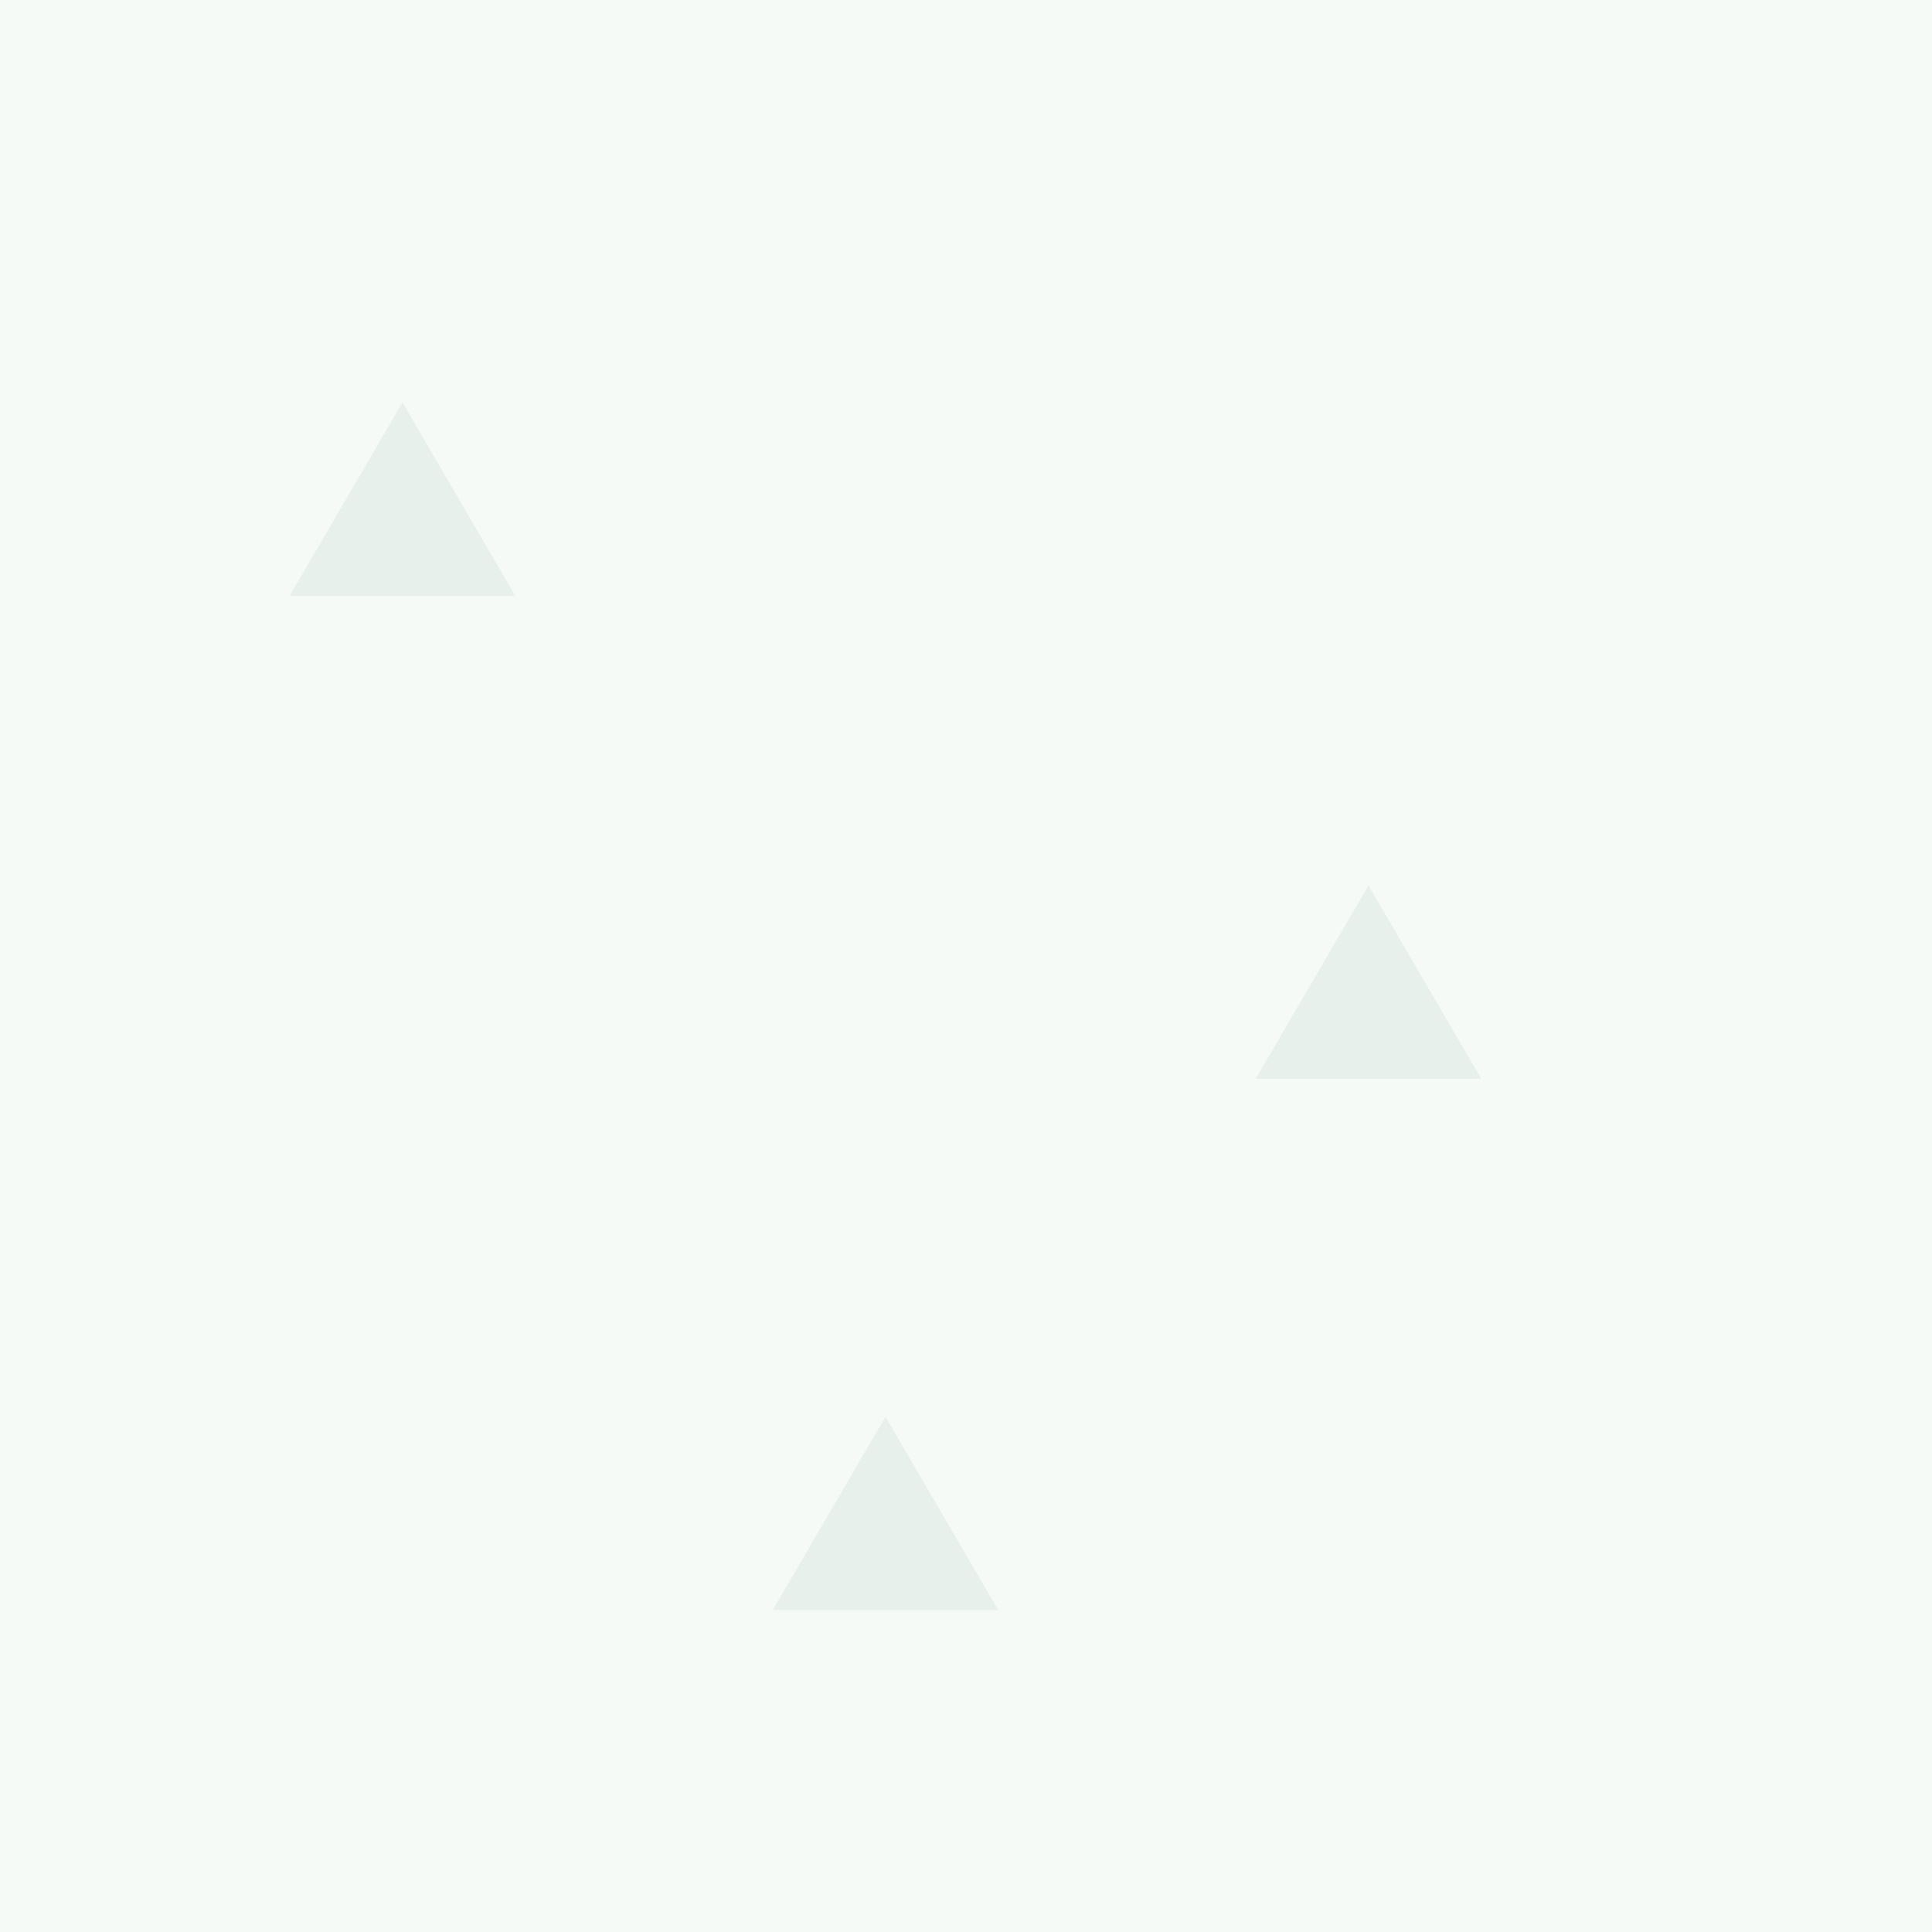
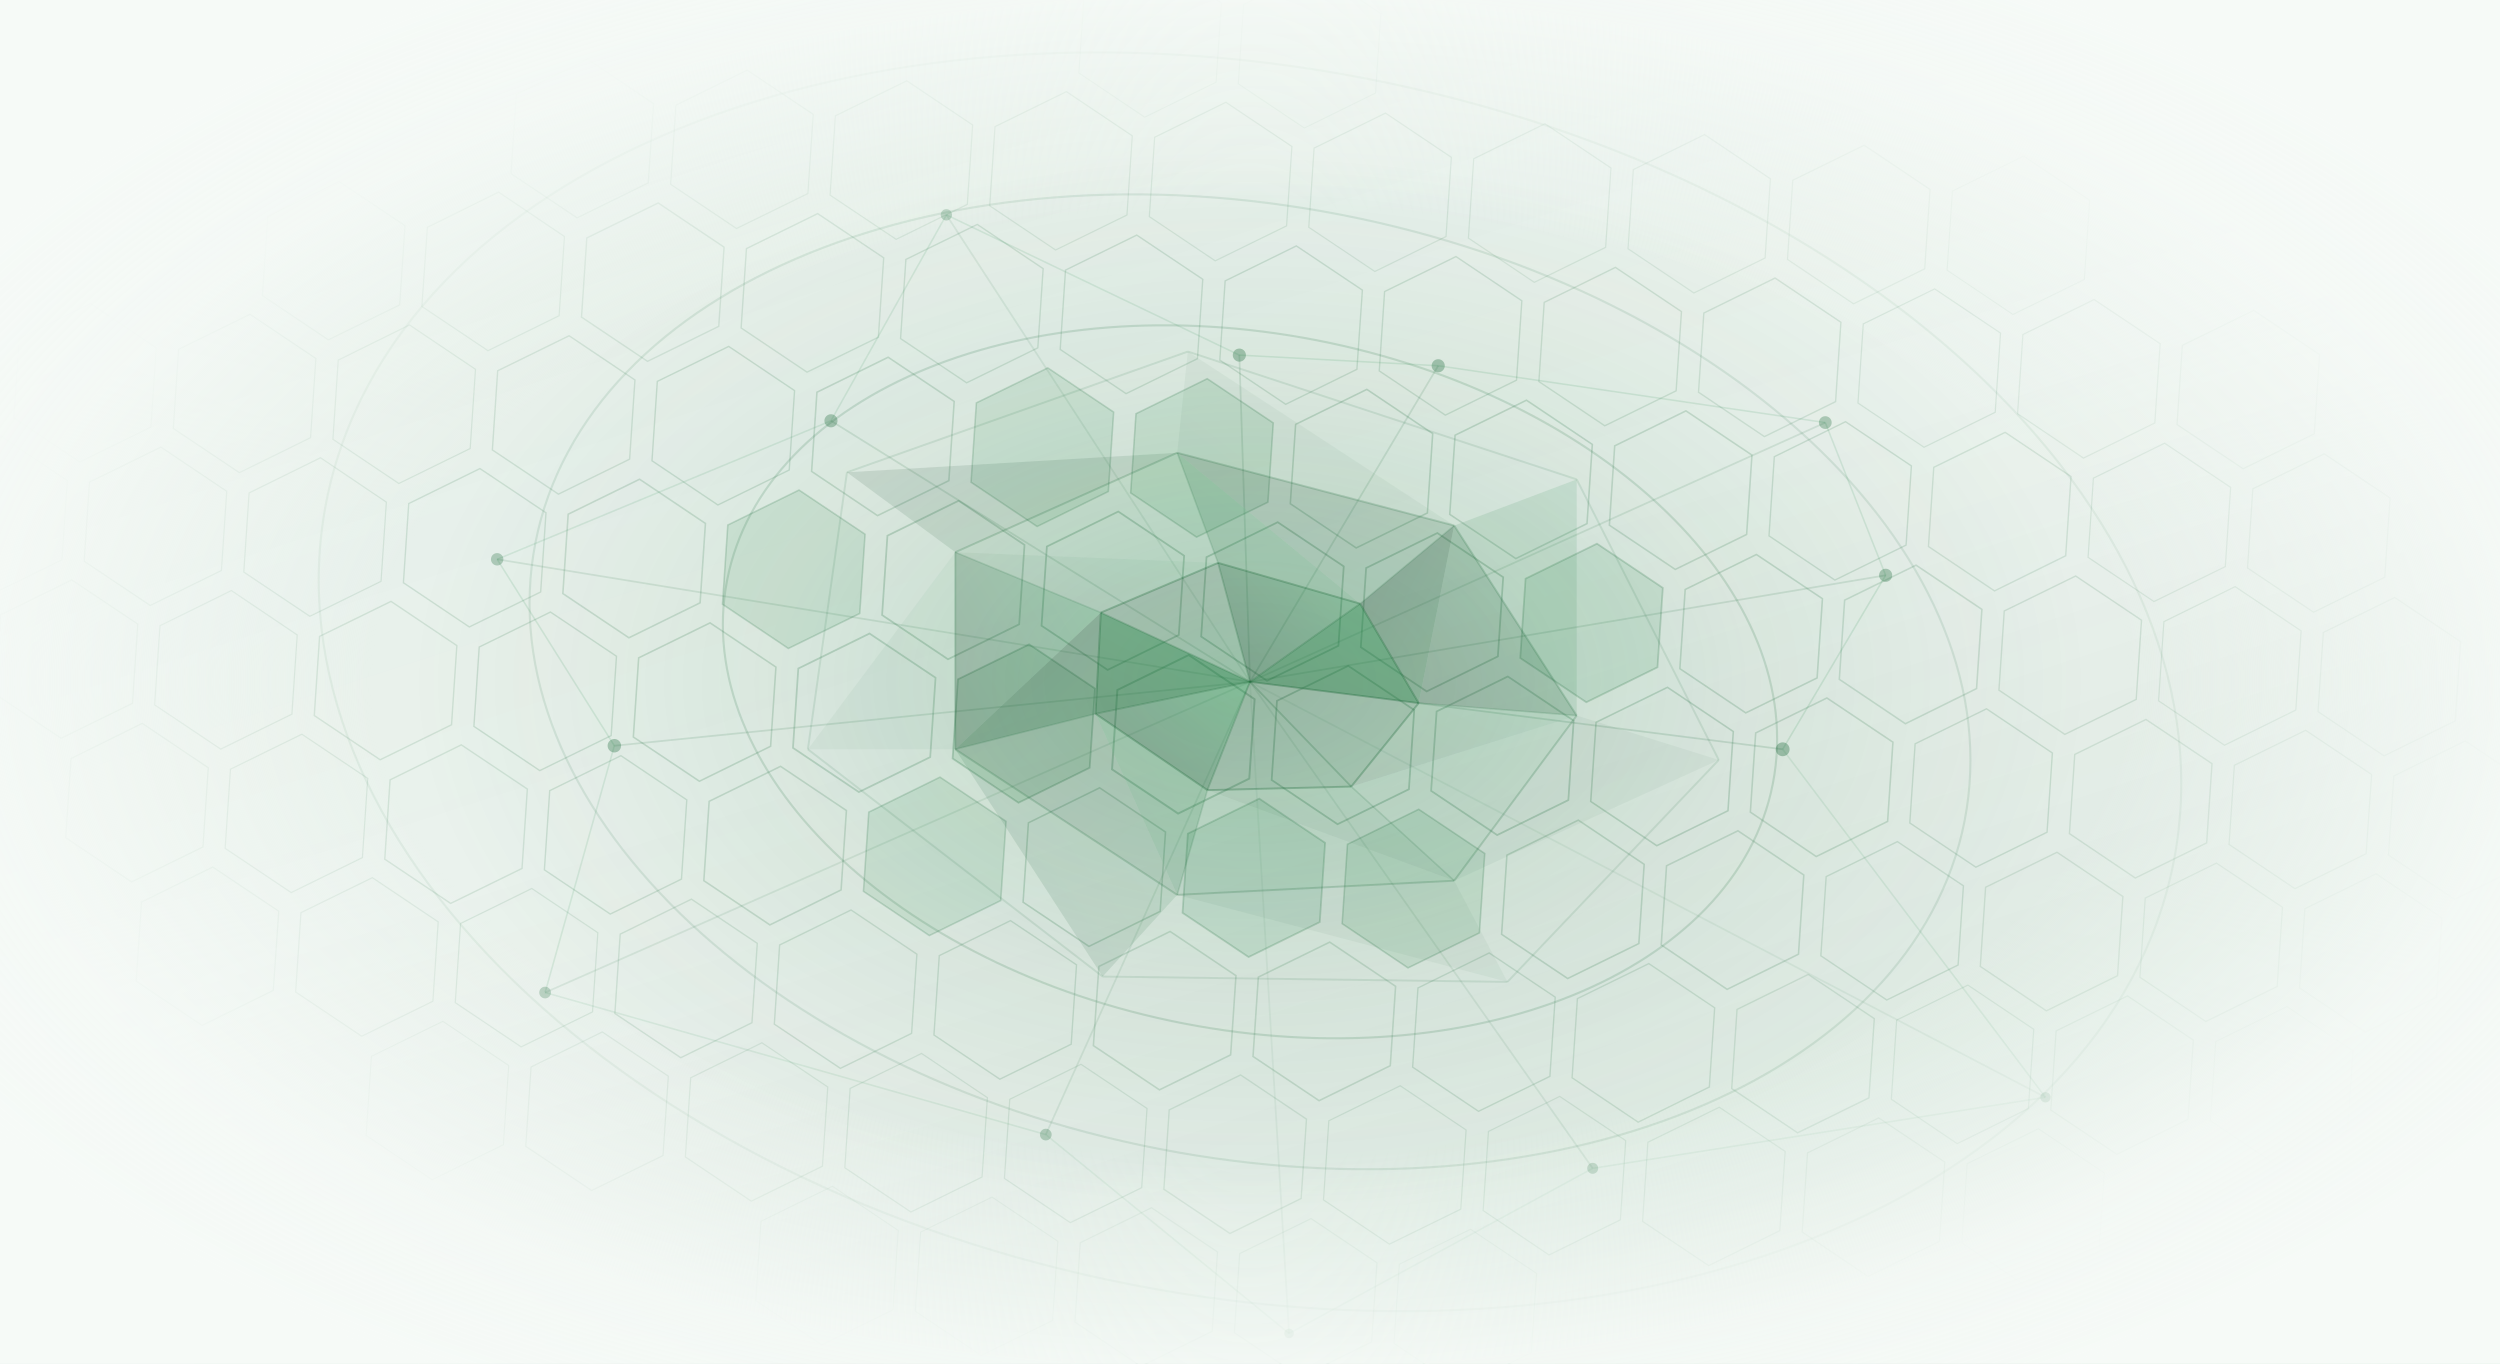
- <svg xmlns="http://www.w3.org/2000/svg" width="120" height="120" viewBox="0 0 120 120">
-   <rect width="120" height="120" fill="#f6faf7" />
-   <path d="M25 25 l7 12 h-14 Z" fill="#166534" opacity=".07" />
-   <path d="M85 55 l7 12 h-14 Z" fill="#166534" opacity=".07" />
-   <path d="M55 88 l7 12 h-14 Z" fill="#166534" opacity=".07" />
+ <svg xmlns="http://www.w3.org/2000/svg" width="1408" height="768" viewBox="0 0 1408 768">
+   <defs>
+     <linearGradient id="wash" x1="0" y1="0" x2="0.6" y2="1">
+       <stop offset="0" stop-color="#15803d" stop-opacity=".10" />
+       <stop offset=".55" stop-color="#166534" stop-opacity=".05" />
+       <stop offset="1" stop-color="#166534" stop-opacity=".12" />
+     </linearGradient>
+     <linearGradient id="crystalA" x1="0" y1="0" x2="1" y2="1">
+       <stop offset="0" stop-color="#06301a" />
+       <stop offset="1" stop-color="#166534" />
+     </linearGradient>
+     <linearGradient id="crystalB" x1="1" y1="0.2" x2="0" y2="1">
+       <stop offset="0" stop-color="#15803d" />
+       <stop offset="1" stop-color="#06301a" />
+     </linearGradient>
+     <linearGradient id="crystalC" x1="0.2" y1="1" x2="1" y2="0">
+       <stop offset="0" stop-color="#166534" />
+       <stop offset="1" stop-color="#15803d" />
+     </linearGradient>
+     <radialGradient id="halo">
+       <stop offset="0" stop-color="#15803d" stop-opacity=".22" />
+       <stop offset=".6" stop-color="#166534" stop-opacity=".07" />
+       <stop offset="1" stop-color="#166534" stop-opacity="0" />
+     </radialGradient>
+     <radialGradient id="fade" cx="50%" cy="50%" r="60%">
+       <stop offset="0" stop-color="#f6faf7" stop-opacity="0" />
+       <stop offset=".58" stop-color="#f6faf7" stop-opacity="0" />
+       <stop offset=".84" stop-color="#f6faf7" stop-opacity=".88" />
+       <stop offset="1" stop-color="#f6faf7" stop-opacity="1" />
+     </radialGradient>
+   </defs>
+   <rect width="1408" height="768" fill="#f6faf7" />
+   <rect width="1408" height="768" fill="url(#wash)" />
+   <ellipse cx="704" cy="384" rx="470" ry="300" fill="url(#halo)" />
+   <polygon points="687.9,1.7 684.9,46.3 644.7,66.0 607.6,41.1 610.6,-3.5 650.7,-23.2" fill="none" stroke="#166534" stroke-width="0.6" opacity="0.064" />
+   <polygon points="777.7,7.7 774.7,52.4 734.6,72.1 697.4,47.2 700.4,2.5 740.6,-17.2" fill="none" stroke="#166534" stroke-width="0.6" opacity="0.065" />
+   <polygon points="368.1,58.4 365.1,103.0 325.0,122.7 287.8,97.8 290.8,53.2 331.0,33.4" fill="none" stroke="#166534" stroke-width="0.7" opacity="0.073" />
+   <polygon points="458.0,64.4 455.0,109.0 414.8,128.7 377.7,103.8 380.7,59.2 420.8,39.5" fill="none" stroke="#166534" stroke-width="0.7" opacity="0.087" />
+   <polygon points="547.8,70.4 544.8,115.1 504.7,134.8 467.5,109.9 470.5,65.2 510.7,45.5" fill="none" stroke="#166534" stroke-width="0.7" opacity="0.098" />
+   <polygon points="637.7,76.5 634.7,121.1 594.5,140.8 557.4,115.9 560.4,71.3 600.6,51.6" fill="none" stroke="#166534" stroke-width="0.7" opacity="0.106" />
+   <polygon points="727.6,82.5 724.6,127.2 684.4,146.9 647.3,122.0 650.3,77.3 690.4,57.6" fill="none" stroke="#166534" stroke-width="0.7" opacity="0.109" />
+   <polygon points="817.4,88.6 814.4,133.2 774.3,152.9 737.1,128.0 740.1,83.4 780.3,63.7" fill="none" stroke="#166534" stroke-width="0.7" opacity="0.109" />
+   <polygon points="907.3,94.6 904.3,139.3 864.1,159.0 827.0,134.1 830.0,89.4 870.1,69.7" fill="none" stroke="#166534" stroke-width="0.7" opacity="0.104" />
+   <polygon points="997.1,100.7 994.1,145.3 954.0,165.0 916.9,140.1 919.9,95.5 960.0,75.8" fill="none" stroke="#166534" stroke-width="0.7" opacity="0.096" />
+   <polygon points="1087.0,106.7 1084.0,151.4 1043.9,171.1 1006.7,146.1 1009.7,101.5 1049.9,81.8" fill="none" stroke="#166534" stroke-width="0.7" opacity="0.084" />
+   <polygon points="1176.9,112.8 1173.9,157.4 1133.7,177.1 1096.6,152.2 1099.6,107.6 1139.7,87.9" fill="none" stroke="#166534" stroke-width="0.6" opacity="0.070" />
+   <polygon points="228.1,127.1 225.1,171.7 184.9,191.4 147.8,166.5 150.8,121.9 190.9,102.2" fill="none" stroke="#166534" stroke-width="0.7" opacity="0.078" />
+   <polygon points="317.9,133.2 314.9,177.8 274.8,197.5 237.6,172.6 240.7,128.0 280.8,108.2" fill="none" stroke="#166534" stroke-width="0.7" opacity="0.098" />
+   <polygon points="407.8,139.2 404.8,183.8 364.7,203.5 327.5,178.6 330.5,134.0 370.7,114.3" fill="none" stroke="#166534" stroke-width="0.8" opacity="0.117" />
+   <polygon points="497.7,145.2 494.7,189.9 454.5,209.6 417.4,184.7 420.4,140.0 460.5,120.3" fill="none" stroke="#166534" stroke-width="0.8" opacity="0.132" />
+   <polygon points="587.5,151.3 584.5,195.9 544.4,215.6 507.2,190.7 510.2,146.1 550.4,126.4" fill="none" stroke="#166534" stroke-width="0.8" opacity="0.144" />
+   <polygon points="677.4,157.3 674.4,202.0 634.2,221.7 597.1,196.8 600.1,152.1 640.2,132.4" fill="none" stroke="#166534" stroke-width="0.8" opacity="0.152" />
+   <polygon points="767.3,163.4 764.2,208.0 724.1,227.7 687.0,202.8 690.0,158.2 730.1,138.5" fill="none" stroke="#166534" stroke-width="0.8" opacity="0.154" />
+   <polygon points="857.1,169.4 854.1,214.1 814.0,233.8 776.8,208.9 779.8,164.2 820.0,144.5" fill="none" stroke="#166534" stroke-width="0.8" opacity="0.151" />
+   <polygon points="947.0,175.5 944.0,220.1 903.8,239.8 866.7,214.9 869.7,170.3 909.8,150.6" fill="none" stroke="#166534" stroke-width="0.8" opacity="0.142" />
+   <polygon points="1036.8,181.5 1033.8,226.2 993.7,245.9 956.6,220.9 959.6,176.3 999.7,156.6" fill="none" stroke="#166534" stroke-width="0.8" opacity="0.129" />
+   <polygon points="1126.7,187.6 1123.7,232.2 1083.6,251.9 1046.4,227.0 1049.4,182.4 1089.6,162.7" fill="none" stroke="#166534" stroke-width="0.7" opacity="0.113" />
+   <polygon points="1216.6,193.6 1213.6,238.2 1173.4,258.0 1136.3,233.0 1139.3,188.4 1179.4,168.7" fill="none" stroke="#166534" stroke-width="0.7" opacity="0.094" />
+   <polygon points="1306.4,199.7 1303.4,244.3 1263.3,264.0 1226.1,239.1 1229.1,194.5 1269.3,174.8" fill="none" stroke="#166534" stroke-width="0.7" opacity="0.074" />
+   <polygon points="88.0,195.9 85.0,240.5 44.9,260.2 7.8,235.3 10.8,190.7 50.9,170.9" fill="none" stroke="#166534" stroke-width="0.6" opacity="0.066" />
+   <polygon points="177.9,201.9 174.9,246.5 134.8,266.2 97.6,241.3 100.6,196.7 140.8,177.0" fill="none" stroke="#166534" stroke-width="0.7" opacity="0.090" />
+   <polygon points="267.8,208.0 264.8,252.6 224.6,272.3 187.5,247.4 190.5,202.8 230.6,183.0" fill="none" stroke="#166534" stroke-width="0.7" opacity="0.113" />
+   <polygon points="357.6,214.0 354.6,258.6 314.5,278.3 277.3,253.4 280.3,208.8 320.5,189.1" fill="none" stroke="#166534" stroke-width="0.8" opacity="0.136" />
+   <polygon points="447.5,220.0 444.5,264.7 404.3,284.4 367.2,259.5 370.2,214.8 410.4,195.1" fill="none" stroke="#166534" stroke-width="0.8" opacity="0.157" />
+   <polygon points="537.4,226.1 534.4,270.7 494.2,290.4 457.1,265.5 460.1,220.9 500.2,201.2" fill="none" stroke="#166534" stroke-width="0.9" opacity="0.176" />
+   <polygon points="627.2,232.1 624.2,276.8 584.1,296.5 546.9,271.6 549.9,226.9 590.1,207.2" fill="#15803d" opacity="0.104" />
+   <polygon points="627.2,232.1 624.2,276.8 584.1,296.5 546.9,271.6 549.9,226.9 590.1,207.2" fill="none" stroke="#166534" stroke-width="0.9" opacity="0.190" />
+   <polygon points="717.1,238.2 714.1,282.8 673.9,302.5 636.8,277.6 639.8,233.0 679.9,213.3" fill="#15803d" opacity="0.107" />
+   <polygon points="717.1,238.2 714.1,282.8 673.9,302.5 636.8,277.6 639.8,233.0 679.9,213.3" fill="none" stroke="#166534" stroke-width="0.9" opacity="0.198" />
+   <polygon points="806.9,244.2 803.9,288.9 763.8,308.6 726.7,283.7 729.7,239.0 769.8,219.3" fill="none" stroke="#166534" stroke-width="0.9" opacity="0.197" />
+   <polygon points="896.8,250.3 893.8,294.9 853.7,314.6 816.5,289.7 819.5,245.1 859.7,225.4" fill="none" stroke="#166534" stroke-width="0.9" opacity="0.188" />
+   <polygon points="986.7,256.3 983.7,301.0 943.5,320.7 906.4,295.8 909.4,251.1 949.5,231.4" fill="none" stroke="#166534" stroke-width="0.9" opacity="0.172" />
+   <polygon points="1076.5,262.4 1073.5,307.0 1033.4,326.7 996.3,301.8 999.3,257.2 1039.4,237.5" fill="none" stroke="#166534" stroke-width="0.8" opacity="0.153" />
+   <polygon points="1166.4,268.4 1163.4,313.0 1123.3,332.8 1086.1,307.8 1089.1,263.2 1129.3,243.5" fill="none" stroke="#166534" stroke-width="0.8" opacity="0.131" />
+   <polygon points="1256.3,274.5 1253.3,319.1 1213.1,338.8 1176.0,313.9 1179.0,269.3 1219.1,249.6" fill="none" stroke="#166534" stroke-width="0.7" opacity="0.108" />
+   <polygon points="1346.1,280.5 1343.1,325.1 1303.0,344.8 1265.8,319.9 1268.8,275.3 1309.0,255.6" fill="none" stroke="#166534" stroke-width="0.7" opacity="0.085" />
+   <polygon points="37.9,270.7 34.9,315.3 -5.3,335.0 -42.4,310.1 -39.4,265.5 0.7,245.7" fill="none" stroke="#166534" stroke-width="0.6" opacity="0.064" />
+   <polygon points="127.7,276.7 124.7,321.3 84.6,341.0 47.4,316.1 50.4,271.5 90.6,251.8" fill="none" stroke="#166534" stroke-width="0.7" opacity="0.090" />
+   <polygon points="217.6,282.8 214.6,327.4 174.5,347.1 137.3,322.2 140.3,277.6 180.5,257.8" fill="none" stroke="#166534" stroke-width="0.7" opacity="0.115" />
+   <polygon points="307.5,288.8 304.5,333.4 264.3,353.1 227.2,328.2 230.2,283.6 270.3,263.9" fill="none" stroke="#166534" stroke-width="0.8" opacity="0.141" />
+   <polygon points="397.3,294.8 394.3,339.5 354.2,359.2 317.0,334.3 320.0,289.6 360.2,269.9" fill="none" stroke="#166534" stroke-width="0.9" opacity="0.166" />
+   <polygon points="487.2,300.9 484.2,345.5 444.0,365.2 406.9,340.3 409.9,295.7 450.0,276.0" fill="#15803d" opacity="0.104" />
+   <polygon points="487.2,300.9 484.2,345.5 444.0,365.2 406.9,340.3 409.9,295.7 450.0,276.0" fill="none" stroke="#166534" stroke-width="0.9" opacity="0.191" />
+   <polygon points="577.0,306.9 574.0,351.6 533.9,371.3 496.8,346.4 499.8,301.7 539.9,282.0" fill="none" stroke="#166534" stroke-width="1.0" opacity="0.214" />
+   <polygon points="666.9,313.0 663.9,357.6 623.8,377.3 586.6,352.4 589.6,307.8 629.8,288.1" fill="none" stroke="#166534" stroke-width="1.0" opacity="0.235" />
+   <polygon points="756.8,319.0 753.8,363.7 713.6,383.4 676.5,358.5 679.5,313.8 719.6,294.1" fill="none" stroke="#166534" stroke-width="1.0" opacity="0.244" />
+   <polygon points="846.6,325.1 843.6,369.7 803.5,389.4 766.4,364.5 769.4,319.9 809.5,300.2" fill="none" stroke="#166534" stroke-width="1.0" opacity="0.231" />
+   <polygon points="936.5,331.1 933.5,375.8 893.4,395.5 856.2,370.6 859.2,325.9 899.4,306.2" fill="#15803d" opacity="0.112" />
+   <polygon points="936.5,331.1 933.5,375.8 893.4,395.5 856.2,370.6 859.2,325.9 899.4,306.2" fill="none" stroke="#166534" stroke-width="1.0" opacity="0.209" />
+   <polygon points="1026.4,337.2 1023.4,381.8 983.2,401.5 946.1,376.6 949.1,332.0 989.2,312.3" fill="none" stroke="#166534" stroke-width="0.9" opacity="0.185" />
+   <polygon points="1116.2,343.2 1113.2,387.8 1073.1,407.6 1035.9,382.6 1038.9,338.0 1079.1,318.3" fill="none" stroke="#166534" stroke-width="0.9" opacity="0.160" />
+   <polygon points="1206.1,349.3 1203.1,393.9 1162.9,413.6 1125.8,388.7 1128.8,344.1 1169.0,324.4" fill="none" stroke="#166534" stroke-width="0.8" opacity="0.135" />
+   <polygon points="1296.0,355.3 1293.0,399.9 1252.8,419.7 1215.7,394.7 1218.7,350.1 1258.8,330.4" fill="none" stroke="#166534" stroke-width="0.7" opacity="0.110" />
+   <polygon points="1385.8,361.4 1382.8,406.0 1342.7,425.7 1305.5,400.8 1308.5,356.2 1348.7,336.5" fill="none" stroke="#166534" stroke-width="0.7" opacity="0.084" />
+   <polygon points="77.6,351.5 74.6,396.1 34.4,415.8 -2.7,390.9 0.3,346.3 40.4,326.6" fill="none" stroke="#166534" stroke-width="0.7" opacity="0.078" />
+   <polygon points="167.4,357.6 164.4,402.2 124.3,421.9 87.1,397.0 90.1,352.4 130.3,332.6" fill="none" stroke="#166534" stroke-width="0.7" opacity="0.103" />
+   <polygon points="257.3,363.6 254.3,408.2 214.1,427.9 177.0,403.0 180.0,358.4 220.2,338.7" fill="none" stroke="#166534" stroke-width="0.8" opacity="0.129" />
+   <polygon points="347.2,369.6 344.2,414.3 304.0,434.0 266.9,409.1 269.9,364.4 310.0,344.7" fill="none" stroke="#166534" stroke-width="0.8" opacity="0.155" />
+   <polygon points="437.0,375.7 434.0,420.3 393.9,440.0 356.7,415.1 359.7,370.5 399.9,350.8" fill="none" stroke="#166534" stroke-width="0.9" opacity="0.180" />
+   <polygon points="526.9,381.7 523.9,426.4 483.7,446.1 446.6,421.2 449.6,376.5 489.7,356.8" fill="none" stroke="#166534" stroke-width="1.0" opacity="0.205" />
+   <polygon points="616.7,387.8 613.7,432.4 573.6,452.1 536.5,427.2 539.5,382.6 579.6,362.9" fill="#15803d" opacity="0.122" />
+   <polygon points="616.7,387.8 613.7,432.4 573.6,452.1 536.5,427.2 539.5,382.6 579.6,362.9" fill="none" stroke="#166534" stroke-width="1.0" opacity="0.230" />
+   <polygon points="706.6,393.8 703.6,438.5 663.5,458.2 626.3,433.3 629.3,388.6 669.5,368.9" fill="none" stroke="#166534" stroke-width="1.1" opacity="0.249" />
+   <polygon points="796.5,399.9 793.5,444.5 753.3,464.2 716.2,439.3 719.2,394.7 759.3,375.0" fill="none" stroke="#166534" stroke-width="1.0" opacity="0.246" />
+   <polygon points="886.3,405.9 883.3,450.6 843.2,470.3 806.0,445.4 809.1,400.7 849.2,381.0" fill="none" stroke="#166534" stroke-width="1.0" opacity="0.225" />
+   <polygon points="976.2,412.0 973.2,456.6 933.1,476.3 895.9,451.4 898.9,406.8 939.1,387.1" fill="none" stroke="#166534" stroke-width="0.9" opacity="0.200" />
+   <polygon points="1066.1,418.0 1063.1,462.6 1022.9,482.4 985.8,457.4 988.8,412.8 1028.9,393.1" fill="none" stroke="#166534" stroke-width="0.9" opacity="0.175" />
+   <polygon points="1155.9,424.1 1152.9,468.7 1112.8,488.4 1075.6,463.5 1078.6,418.9 1118.8,399.2" fill="none" stroke="#166534" stroke-width="0.8" opacity="0.149" />
+   <polygon points="1245.8,430.1 1242.8,474.7 1202.6,494.5 1165.5,469.5 1168.5,424.9 1208.6,405.2" fill="none" stroke="#166534" stroke-width="0.8" opacity="0.124" />
+   <polygon points="1335.7,436.2 1332.6,480.8 1292.5,500.5 1255.4,475.6 1258.4,431.0 1298.5,411.3" fill="none" stroke="#166534" stroke-width="0.7" opacity="0.098" />
+   <polygon points="1425.5,442.2 1422.5,486.8 1382.4,506.5 1345.2,481.6 1348.2,437.0 1388.4,417.3" fill="none" stroke="#166534" stroke-width="0.7" opacity="0.072" />
+   <polygon points="117.3,432.4 114.3,477.0 74.1,496.7 37.0,471.8 40.0,427.2 80.1,407.4" fill="none" stroke="#166534" stroke-width="0.7" opacity="0.081" />
+   <polygon points="207.1,438.4 204.1,483.0 164.0,502.7 126.8,477.8 129.8,433.2 170.0,413.5" fill="none" stroke="#166534" stroke-width="0.7" opacity="0.105" />
+   <polygon points="297.0,444.4 294.0,489.1 253.8,508.8 216.7,483.9 219.7,439.2 259.8,419.5" fill="none" stroke="#166534" stroke-width="0.8" opacity="0.128" />
+   <polygon points="386.8,450.5 383.8,495.1 343.7,514.8 306.6,489.9 309.6,445.3 349.7,425.6" fill="none" stroke="#166534" stroke-width="0.8" opacity="0.151" />
+   <polygon points="476.7,456.5 473.7,501.2 433.6,520.9 396.4,496.0 399.4,451.3 439.6,431.6" fill="none" stroke="#166534" stroke-width="0.9" opacity="0.172" />
+   <polygon points="566.6,462.6 563.6,507.2 523.4,526.9 486.3,502.0 489.3,457.4 529.4,437.7" fill="#15803d" opacity="0.104" />
+   <polygon points="566.6,462.6 563.6,507.2 523.4,526.9 486.3,502.0 489.3,457.4 529.4,437.7" fill="none" stroke="#166534" stroke-width="0.9" opacity="0.190" />
+   <polygon points="656.4,468.6 653.4,513.3 613.3,533.0 576.2,508.1 579.2,463.4 619.3,443.7" fill="none" stroke="#166534" stroke-width="0.9" opacity="0.203" />
+   <polygon points="746.3,474.7 743.3,519.3 703.2,539.0 666.0,514.1 669.0,469.5 709.2,449.8" fill="#15803d" opacity="0.111" />
+   <polygon points="746.3,474.7 743.3,519.3 703.2,539.0 666.0,514.1 669.0,469.5 709.2,449.8" fill="none" stroke="#166534" stroke-width="1.0" opacity="0.207" />
+   <polygon points="836.2,480.7 833.2,525.4 793.0,545.1 755.9,520.2 758.9,475.5 799.0,455.8" fill="#15803d" opacity="0.109" />
+   <polygon points="836.2,480.7 833.2,525.4 793.0,545.1 755.9,520.2 758.9,475.5 799.0,455.8" fill="none" stroke="#166534" stroke-width="0.9" opacity="0.201" />
+   <polygon points="926.0,486.8 923.0,531.4 882.9,551.1 845.7,526.2 848.7,481.6 888.9,461.9" fill="none" stroke="#166534" stroke-width="0.9" opacity="0.187" />
+   <polygon points="1015.9,492.8 1012.9,537.4 972.7,557.2 935.6,532.2 938.6,487.6 978.8,467.9" fill="none" stroke="#166534" stroke-width="0.9" opacity="0.168" />
+   <polygon points="1105.8,498.9 1102.8,543.5 1062.6,563.2 1025.5,538.3 1028.5,493.7 1068.6,474.0" fill="none" stroke="#166534" stroke-width="0.8" opacity="0.146" />
+   <polygon points="1195.6,504.9 1192.6,549.5 1152.5,569.3 1115.3,544.3 1118.3,499.7 1158.5,480.0" fill="none" stroke="#166534" stroke-width="0.8" opacity="0.124" />
+   <polygon points="1285.5,511.0 1282.5,555.6 1242.3,575.3 1205.2,550.4 1208.2,505.8 1248.3,486.1" fill="none" stroke="#166534" stroke-width="0.7" opacity="0.100" />
+   <polygon points="1375.3,517.0 1372.3,561.6 1332.2,581.3 1295.1,556.4 1298.1,511.8 1338.2,492.1" fill="none" stroke="#166534" stroke-width="0.7" opacity="0.075" />
+   <polygon points="157.0,513.2 153.9,557.8 113.8,577.5 76.7,552.6 79.7,508.0 119.8,488.3" fill="none" stroke="#166534" stroke-width="0.7" opacity="0.072" />
+   <polygon points="246.8,519.2 243.8,563.9 203.7,583.6 166.5,558.7 169.5,514.0 209.7,494.3" fill="none" stroke="#166534" stroke-width="0.7" opacity="0.094" />
+   <polygon points="336.7,525.3 333.7,569.9 293.5,589.6 256.4,564.7 259.4,520.1 299.5,500.4" fill="none" stroke="#166534" stroke-width="0.7" opacity="0.113" />
+   <polygon points="426.5,531.3 423.5,576.0 383.4,595.7 346.3,570.8 349.3,526.1 389.4,506.4" fill="none" stroke="#166534" stroke-width="0.8" opacity="0.131" />
+   <polygon points="516.4,537.4 513.4,582.0 473.3,601.7 436.1,576.8 439.1,532.2 479.3,512.5" fill="none" stroke="#166534" stroke-width="0.8" opacity="0.146" />
+   <polygon points="606.3,543.4 603.3,588.1 563.1,607.8 526.0,582.9 529.0,538.2 569.1,518.5" fill="none" stroke="#166534" stroke-width="0.8" opacity="0.156" />
+   <polygon points="696.1,549.5 693.1,594.1 653.0,613.8 615.8,588.9 618.9,544.3 659.0,524.6" fill="none" stroke="#166534" stroke-width="0.9" opacity="0.162" />
+   <polygon points="786.0,555.5 783.0,600.2 742.9,619.9 705.7,595.0 708.7,550.3 748.9,530.6" fill="none" stroke="#166534" stroke-width="0.9" opacity="0.161" />
+   <polygon points="875.9,561.6 872.9,606.2 832.7,625.9 795.6,601.0 798.6,556.4 838.7,536.7" fill="none" stroke="#166534" stroke-width="0.8" opacity="0.155" />
+   <polygon points="965.7,567.6 962.7,612.2 922.6,632.0 885.4,607.0 888.4,562.4 928.6,542.7" fill="none" stroke="#166534" stroke-width="0.8" opacity="0.143" />
+   <polygon points="1055.6,573.7 1052.6,618.3 1012.4,638.0 975.3,613.1 978.3,568.5 1018.4,548.8" fill="none" stroke="#166534" stroke-width="0.8" opacity="0.127" />
+   <polygon points="1145.4,579.7 1142.4,624.3 1102.3,644.1 1065.2,619.1 1068.2,574.5 1108.3,554.8" fill="none" stroke="#166534" stroke-width="0.7" opacity="0.109" />
+   <polygon points="1235.3,585.8 1232.3,630.4 1192.2,650.1 1155.0,625.2 1158.0,580.6 1198.2,560.9" fill="none" stroke="#166534" stroke-width="0.7" opacity="0.089" />
+   <polygon points="1325.2,591.8 1322.2,636.4 1282.0,656.1 1244.9,631.2 1247.9,586.6 1288.0,566.9" fill="none" stroke="#166534" stroke-width="0.6" opacity="0.068" />
+   <polygon points="286.5,600.1 283.5,644.7 243.4,664.4 206.2,639.5 209.2,594.9 249.4,575.2" fill="none" stroke="#166534" stroke-width="0.6" opacity="0.072" />
+   <polygon points="376.4,606.1 373.4,650.8 333.2,670.5 296.1,645.6 299.1,600.9 339.2,581.2" fill="none" stroke="#166534" stroke-width="0.7" opacity="0.087" />
+   <polygon points="466.2,612.2 463.2,656.8 423.1,676.5 386.0,651.6 389.0,607.0 429.1,587.3" fill="none" stroke="#166534" stroke-width="0.7" opacity="0.100" />
+   <polygon points="556.1,618.2 553.1,662.9 513.0,682.6 475.8,657.7 478.8,613.0 519.0,593.3" fill="none" stroke="#166534" stroke-width="0.7" opacity="0.110" />
+   <polygon points="646.0,624.3 643.0,668.9 602.8,688.6 565.7,663.7 568.7,619.1 608.8,599.4" fill="none" stroke="#166534" stroke-width="0.7" opacity="0.116" />
+   <polygon points="735.8,630.3 732.8,675.0 692.7,694.7 655.5,669.8 658.5,625.1 698.7,605.4" fill="none" stroke="#166534" stroke-width="0.8" opacity="0.118" />
+   <polygon points="825.7,636.4 822.7,681.0 782.5,700.7 745.4,675.8 748.4,631.2 788.6,611.5" fill="none" stroke="#166534" stroke-width="0.7" opacity="0.115" />
+   <polygon points="915.6,642.4 912.6,687.0 872.4,706.8 835.3,681.8 838.3,637.2 878.4,617.5" fill="none" stroke="#166534" stroke-width="0.7" opacity="0.108" />
+   <polygon points="1005.4,648.5 1002.4,693.1 962.3,712.8 925.1,687.9 928.1,643.3 968.3,623.6" fill="none" stroke="#166534" stroke-width="0.7" opacity="0.098" />
+   <polygon points="1095.3,654.5 1092.3,699.1 1052.1,718.9 1015.0,693.9 1018.0,649.3 1058.1,629.6" fill="none" stroke="#166534" stroke-width="0.7" opacity="0.084" />
+   <polygon points="1185.1,660.6 1182.1,705.2 1142.0,724.9 1104.9,700.0 1107.9,655.4 1148.0,635.7" fill="none" stroke="#166534" stroke-width="0.6" opacity="0.068" />
+   <polygon points="505.9,693.0 502.9,737.7 462.8,757.4 425.6,732.5 428.6,687.8 468.8,668.1" fill="none" stroke="#166534" stroke-width="0.6" opacity="0.063" />
+   <polygon points="595.8,699.1 592.8,743.7 552.6,763.4 515.5,738.5 518.5,693.9 558.7,674.2" fill="none" stroke="#166534" stroke-width="0.6" opacity="0.070" />
+   <polygon points="685.7,705.1 682.7,749.8 642.5,769.5 605.4,744.6 608.4,699.9 648.5,680.2" fill="none" stroke="#166534" stroke-width="0.7" opacity="0.073" />
+   <polygon points="775.5,711.2 772.5,755.8 732.4,775.5 695.2,750.6 698.2,706.0 738.4,686.3" fill="none" stroke="#166534" stroke-width="0.7" opacity="0.072" />
+   <polygon points="865.4,717.2 862.4,761.8 822.2,781.6 785.1,756.6 788.1,712.0 828.2,692.3" fill="none" stroke="#166534" stroke-width="0.6" opacity="0.069" />
+   <ellipse cx="704" cy="384" rx="300" ry="196" fill="none" stroke="#166534" stroke-width="1.2" opacity="0.16" transform="rotate(11 704 384)" />
+   <ellipse cx="704" cy="384" rx="410" ry="268" fill="none" stroke="#166534" stroke-width="1.2" opacity="0.11" transform="rotate(11 704 384)" />
+   <ellipse cx="704" cy="384" rx="530" ry="346" fill="none" stroke="#166534" stroke-width="1.2" opacity="0.07" transform="rotate(11 704 384)" />
+   <line x1="704" y1="384" x2="1004" y2="422" stroke="#166534" stroke-width="1" opacity="0.15" />
+   <circle cx="1004" cy="422" r="3.9" fill="#166534" opacity="0.34" />
+   <line x1="704" y1="384" x2="1152" y2="618" stroke="#166534" stroke-width="1" opacity="0.07" />
+   <circle cx="1152" cy="618" r="2.9" fill="#166534" opacity="0.19" />
+   <line x1="704" y1="384" x2="897" y2="658" stroke="#166534" stroke-width="1" opacity="0.09" />
+   <circle cx="897" cy="658" r="3.1" fill="#166534" opacity="0.22" />
+   <line x1="704" y1="384" x2="726" y2="751" stroke="#166534" stroke-width="1" opacity="0.06" />
+   <circle cx="726" cy="751" r="2.7" fill="#166534" opacity="0.16" />
+   <line x1="704" y1="384" x2="589" y2="639" stroke="#166534" stroke-width="1" opacity="0.10" />
+   <circle cx="589" cy="639" r="3.3" fill="#166534" opacity="0.25" />
+   <line x1="704" y1="384" x2="307" y2="559" stroke="#166534" stroke-width="1" opacity="0.10" />
+   <circle cx="307" cy="559" r="3.3" fill="#166534" opacity="0.25" />
+   <line x1="704" y1="384" x2="346" y2="420" stroke="#166534" stroke-width="1" opacity="0.13" />
+   <circle cx="346" cy="420" r="3.8" fill="#166534" opacity="0.32" />
+   <line x1="704" y1="384" x2="280" y2="315" stroke="#166534" stroke-width="1" opacity="0.12" />
+   <circle cx="280" cy="315" r="3.5" fill="#166534" opacity="0.28" />
+   <line x1="704" y1="384" x2="468" y2="237" stroke="#166534" stroke-width="1" opacity="0.13" />
+   <circle cx="468" cy="237" r="3.7" fill="#166534" opacity="0.31" />
+   <line x1="704" y1="384" x2="533" y2="121" stroke="#166534" stroke-width="1" opacity="0.09" />
+   <circle cx="533" cy="121" r="3.2" fill="#166534" opacity="0.24" />
+   <line x1="704" y1="384" x2="698" y2="200" stroke="#166534" stroke-width="1" opacity="0.13" />
+   <circle cx="698" cy="200" r="3.7" fill="#166534" opacity="0.32" />
+   <line x1="704" y1="384" x2="810" y2="206" stroke="#166534" stroke-width="1" opacity="0.13" />
+   <circle cx="810" cy="206" r="3.7" fill="#166534" opacity="0.32" />
+   <line x1="704" y1="384" x2="1028" y2="238" stroke="#166534" stroke-width="1" opacity="0.12" />
+   <circle cx="1028" cy="238" r="3.6" fill="#166534" opacity="0.29" />
+   <line x1="704" y1="384" x2="1062" y2="324" stroke="#166534" stroke-width="1" opacity="0.13" />
+   <circle cx="1062" cy="324" r="3.7" fill="#166534" opacity="0.31" />
+   <line x1="1004" y1="422" x2="1152" y2="618" stroke="#15803d" stroke-width=".9" opacity="0.10" />
+   <line x1="1152" y1="618" x2="897" y2="658" stroke="#15803d" stroke-width=".9" opacity="0.08" />
+   <line x1="897" y1="658" x2="726" y2="751" stroke="#15803d" stroke-width=".9" opacity="0.07" />
+   <line x1="726" y1="751" x2="589" y2="639" stroke="#15803d" stroke-width=".9" opacity="0.08" />
+   <line x1="589" y1="639" x2="307" y2="559" stroke="#15803d" stroke-width=".9" opacity="0.09" />
+   <line x1="307" y1="559" x2="346" y2="420" stroke="#15803d" stroke-width=".9" opacity="0.11" />
+   <line x1="346" y1="420" x2="280" y2="315" stroke="#15803d" stroke-width=".9" opacity="0.12" />
+   <line x1="280" y1="315" x2="468" y2="237" stroke="#15803d" stroke-width=".9" opacity="0.11" />
+   <line x1="468" y1="237" x2="533" y2="121" stroke="#15803d" stroke-width=".9" opacity="0.11" />
+   <line x1="533" y1="121" x2="698" y2="200" stroke="#15803d" stroke-width=".9" opacity="0.11" />
+   <line x1="698" y1="200" x2="810" y2="206" stroke="#15803d" stroke-width=".9" opacity="0.12" />
+   <line x1="810" y1="206" x2="1028" y2="238" stroke="#15803d" stroke-width=".9" opacity="0.12" />
+   <line x1="1028" y1="238" x2="1062" y2="324" stroke="#15803d" stroke-width=".9" opacity="0.12" />
+   <line x1="1062" y1="324" x2="1004" y2="422" stroke="#15803d" stroke-width=".9" opacity="0.13" />
+   <path d="M704,384 L761,443 L680,445 Z" fill="url(#crystalA)" opacity="0.20" />
+   <path d="M704,384 L680,445 L617,402 Z" fill="url(#crystalB)" opacity="0.34" />
+   <path d="M704,384 L617,402 L620,345 Z" fill="url(#crystalC)" opacity="0.48" />
+   <path d="M704,384 L620,345 L686,317 Z" fill="url(#crystalA)" opacity="0.20" />
+   <path d="M704,384 L686,317 L766,340 Z" fill="url(#crystalB)" opacity="0.34" />
+   <path d="M704,384 L766,340 L799,396 Z" fill="url(#crystalC)" opacity="0.48" />
+   <path d="M704,384 L799,396 L761,443 Z" fill="url(#crystalA)" opacity="0.20" />
+   <path d="M761,443 L680,445 L819,496 Z" fill="url(#crystalB)" opacity="0.13" />
+   <path d="M680,445 L819,496 L663,504 Z" fill="url(#crystalC)" opacity="0.09" />
+   <path d="M680,445 L617,402 L663,504 Z" fill="url(#crystalC)" opacity="0.23" />
+   <path d="M617,402 L663,504 L538,422 Z" fill="url(#crystalA)" opacity="0.17" />
+   <path d="M617,402 L620,345 L538,422 Z" fill="url(#crystalA)" opacity="0.33" />
+   <path d="M620,345 L538,422 L538,311 Z" fill="url(#crystalB)" opacity="0.25" />
+   <path d="M620,345 L686,317 L538,311 Z" fill="url(#crystalB)" opacity="0.13" />
+   <path d="M686,317 L538,311 L663,255 Z" fill="url(#crystalC)" opacity="0.09" />
+   <path d="M686,317 L766,340 L663,255 Z" fill="url(#crystalC)" opacity="0.23" />
+   <path d="M766,340 L663,255 L819,296 Z" fill="url(#crystalA)" opacity="0.17" />
+   <path d="M766,340 L799,396 L819,296 Z" fill="url(#crystalA)" opacity="0.33" />
+   <path d="M799,396 L819,296 L888,403 Z" fill="url(#crystalB)" opacity="0.25" />
+   <path d="M799,396 L761,443 L888,403 Z" fill="url(#crystalB)" opacity="0.13" />
+   <path d="M761,443 L888,403 L819,496 Z" fill="url(#crystalC)" opacity="0.09" />
+   <path d="M819,496 L849,553 L663,504 Z" fill="url(#crystalA)" opacity="0.05" />
+   <path d="M663,504 L621,550 L538,422 Z" fill="url(#crystalB)" opacity="0.11" />
+   <path d="M538,422 L455,422 L538,311 Z" fill="url(#crystalC)" opacity="0.05" />
+   <path d="M538,311 L477,266 L663,255 Z" fill="url(#crystalA)" opacity="0.11" />
+   <path d="M663,255 L669,198 L819,296 Z" fill="url(#crystalB)" opacity="0.05" />
+   <path d="M819,296 L888,270 L888,403 Z" fill="url(#crystalC)" opacity="0.11" />
+   <path d="M888,403 L968,428 L819,496 Z" fill="url(#crystalA)" opacity="0.05" />
+   <line x1="761" y1="443" x2="680" y2="445" stroke="#166534" stroke-width="1.1" opacity="0.30" />
+   <line x1="680" y1="445" x2="617" y2="402" stroke="#166534" stroke-width="1.1" opacity="0.30" />
+   <line x1="617" y1="402" x2="620" y2="345" stroke="#166534" stroke-width="1.1" opacity="0.30" />
+   <line x1="620" y1="345" x2="686" y2="317" stroke="#166534" stroke-width="1.1" opacity="0.30" />
+   <line x1="686" y1="317" x2="766" y2="340" stroke="#166534" stroke-width="1.1" opacity="0.30" />
+   <line x1="766" y1="340" x2="799" y2="396" stroke="#166534" stroke-width="1.1" opacity="0.30" />
+   <line x1="799" y1="396" x2="761" y2="443" stroke="#166534" stroke-width="1.1" opacity="0.30" />
+   <line x1="819" y1="496" x2="663" y2="504" stroke="#166534" stroke-width="1.1" opacity="0.20" />
+   <line x1="663" y1="504" x2="538" y2="422" stroke="#166534" stroke-width="1.1" opacity="0.20" />
+   <line x1="538" y1="422" x2="538" y2="311" stroke="#166534" stroke-width="1.1" opacity="0.20" />
+   <line x1="538" y1="311" x2="663" y2="255" stroke="#166534" stroke-width="1.1" opacity="0.20" />
+   <line x1="663" y1="255" x2="819" y2="296" stroke="#166534" stroke-width="1.1" opacity="0.20" />
+   <line x1="819" y1="296" x2="888" y2="403" stroke="#166534" stroke-width="1.1" opacity="0.20" />
+   <line x1="888" y1="403" x2="819" y2="496" stroke="#166534" stroke-width="1.1" opacity="0.20" />
+   <line x1="849" y1="553" x2="621" y2="550" stroke="#166534" stroke-width="1.1" opacity="0.11" />
+   <line x1="621" y1="550" x2="455" y2="422" stroke="#166534" stroke-width="1.1" opacity="0.11" />
+   <line x1="455" y1="422" x2="477" y2="266" stroke="#166534" stroke-width="1.1" opacity="0.11" />
+   <line x1="477" y1="266" x2="669" y2="198" stroke="#166534" stroke-width="1.1" opacity="0.11" />
+   <line x1="669" y1="198" x2="888" y2="270" stroke="#166534" stroke-width="1.1" opacity="0.11" />
+   <line x1="888" y1="270" x2="968" y2="428" stroke="#166534" stroke-width="1.1" opacity="0.11" />
+   <line x1="968" y1="428" x2="849" y2="553" stroke="#166534" stroke-width="1.1" opacity="0.11" />
+   <line x1="704" y1="384" x2="761" y2="443" stroke="#166534" stroke-width="1" opacity=".22" />
+   <line x1="761" y1="443" x2="819" y2="496" stroke="#166534" stroke-width=".9" opacity=".15" />
+   <line x1="704" y1="384" x2="680" y2="445" stroke="#166534" stroke-width="1" opacity=".22" />
+   <line x1="680" y1="445" x2="663" y2="504" stroke="#166534" stroke-width=".9" opacity=".15" />
+   <line x1="704" y1="384" x2="617" y2="402" stroke="#166534" stroke-width="1" opacity=".22" />
+   <line x1="617" y1="402" x2="538" y2="422" stroke="#166534" stroke-width=".9" opacity=".15" />
+   <line x1="704" y1="384" x2="620" y2="345" stroke="#166534" stroke-width="1" opacity=".22" />
+   <line x1="620" y1="345" x2="538" y2="311" stroke="#166534" stroke-width=".9" opacity=".15" />
+   <line x1="704" y1="384" x2="686" y2="317" stroke="#166534" stroke-width="1" opacity=".22" />
+   <line x1="686" y1="317" x2="663" y2="255" stroke="#166534" stroke-width=".9" opacity=".15" />
+   <line x1="704" y1="384" x2="766" y2="340" stroke="#166534" stroke-width="1" opacity=".22" />
+   <line x1="766" y1="340" x2="819" y2="296" stroke="#166534" stroke-width=".9" opacity=".15" />
+   <line x1="704" y1="384" x2="799" y2="396" stroke="#166534" stroke-width="1" opacity=".22" />
+   <line x1="799" y1="396" x2="888" y2="403" stroke="#166534" stroke-width=".9" opacity=".15" />
+   <rect width="1408" height="768" fill="url(#fade)" />
</svg>
